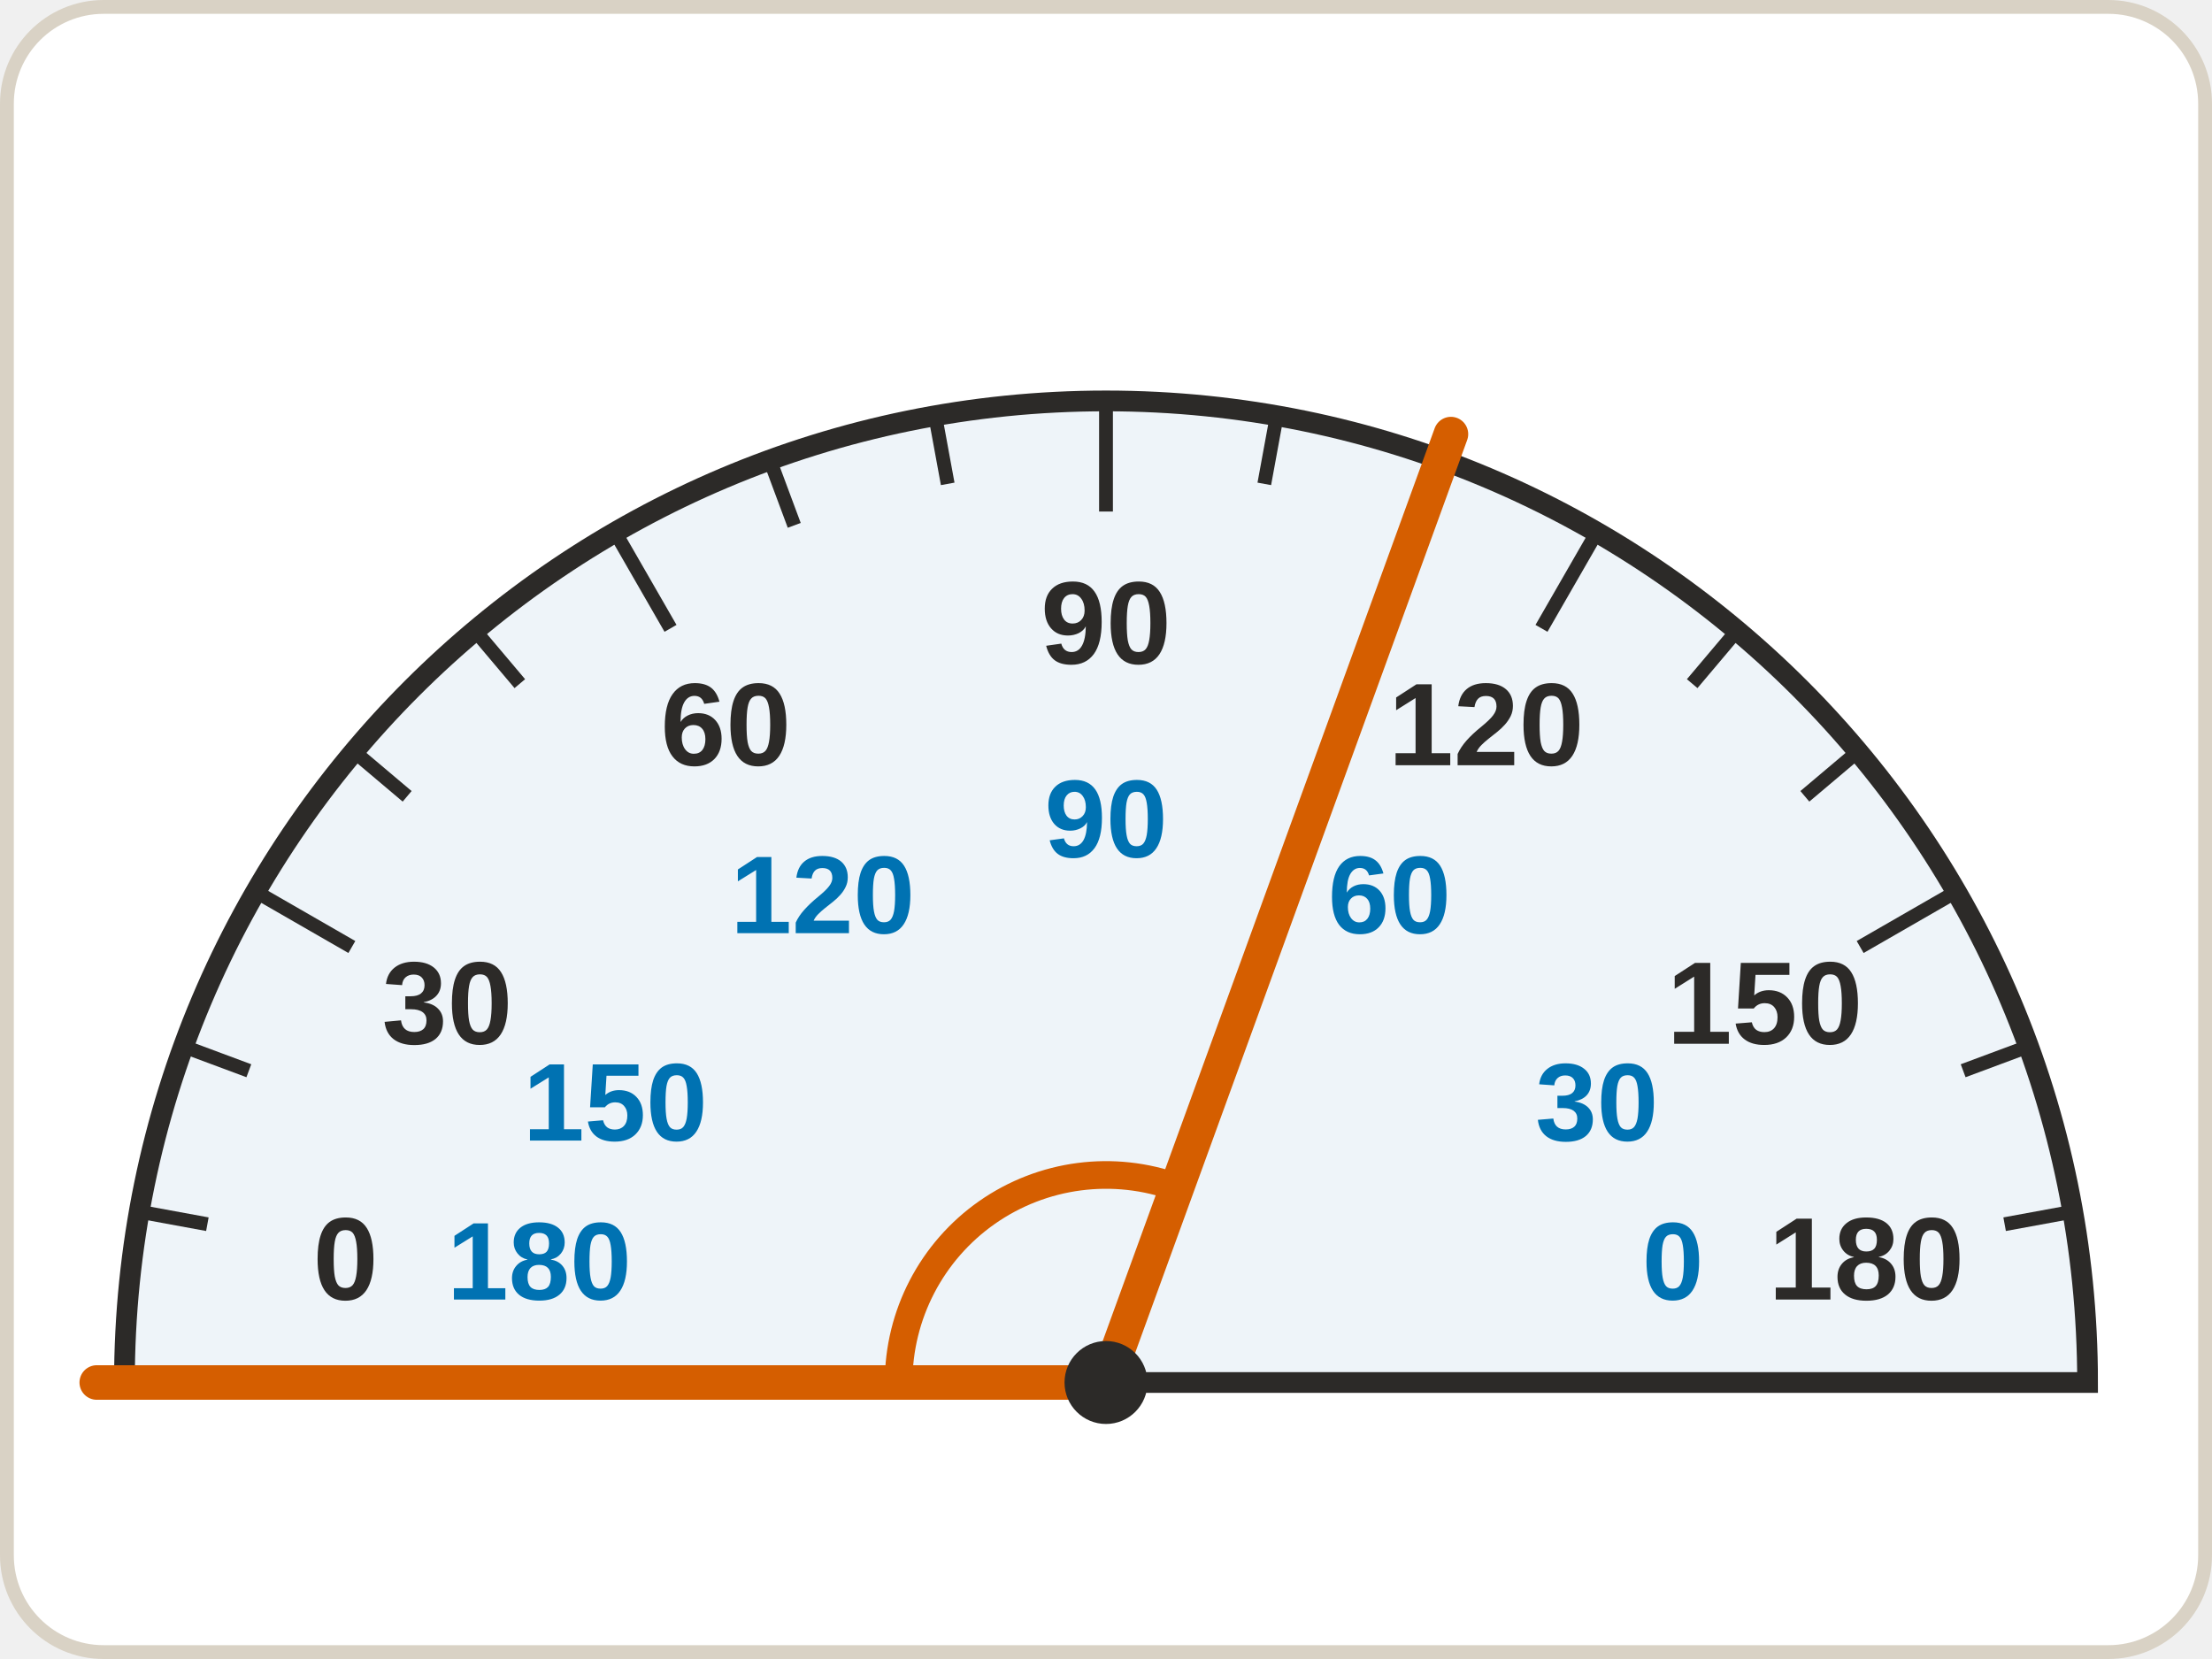
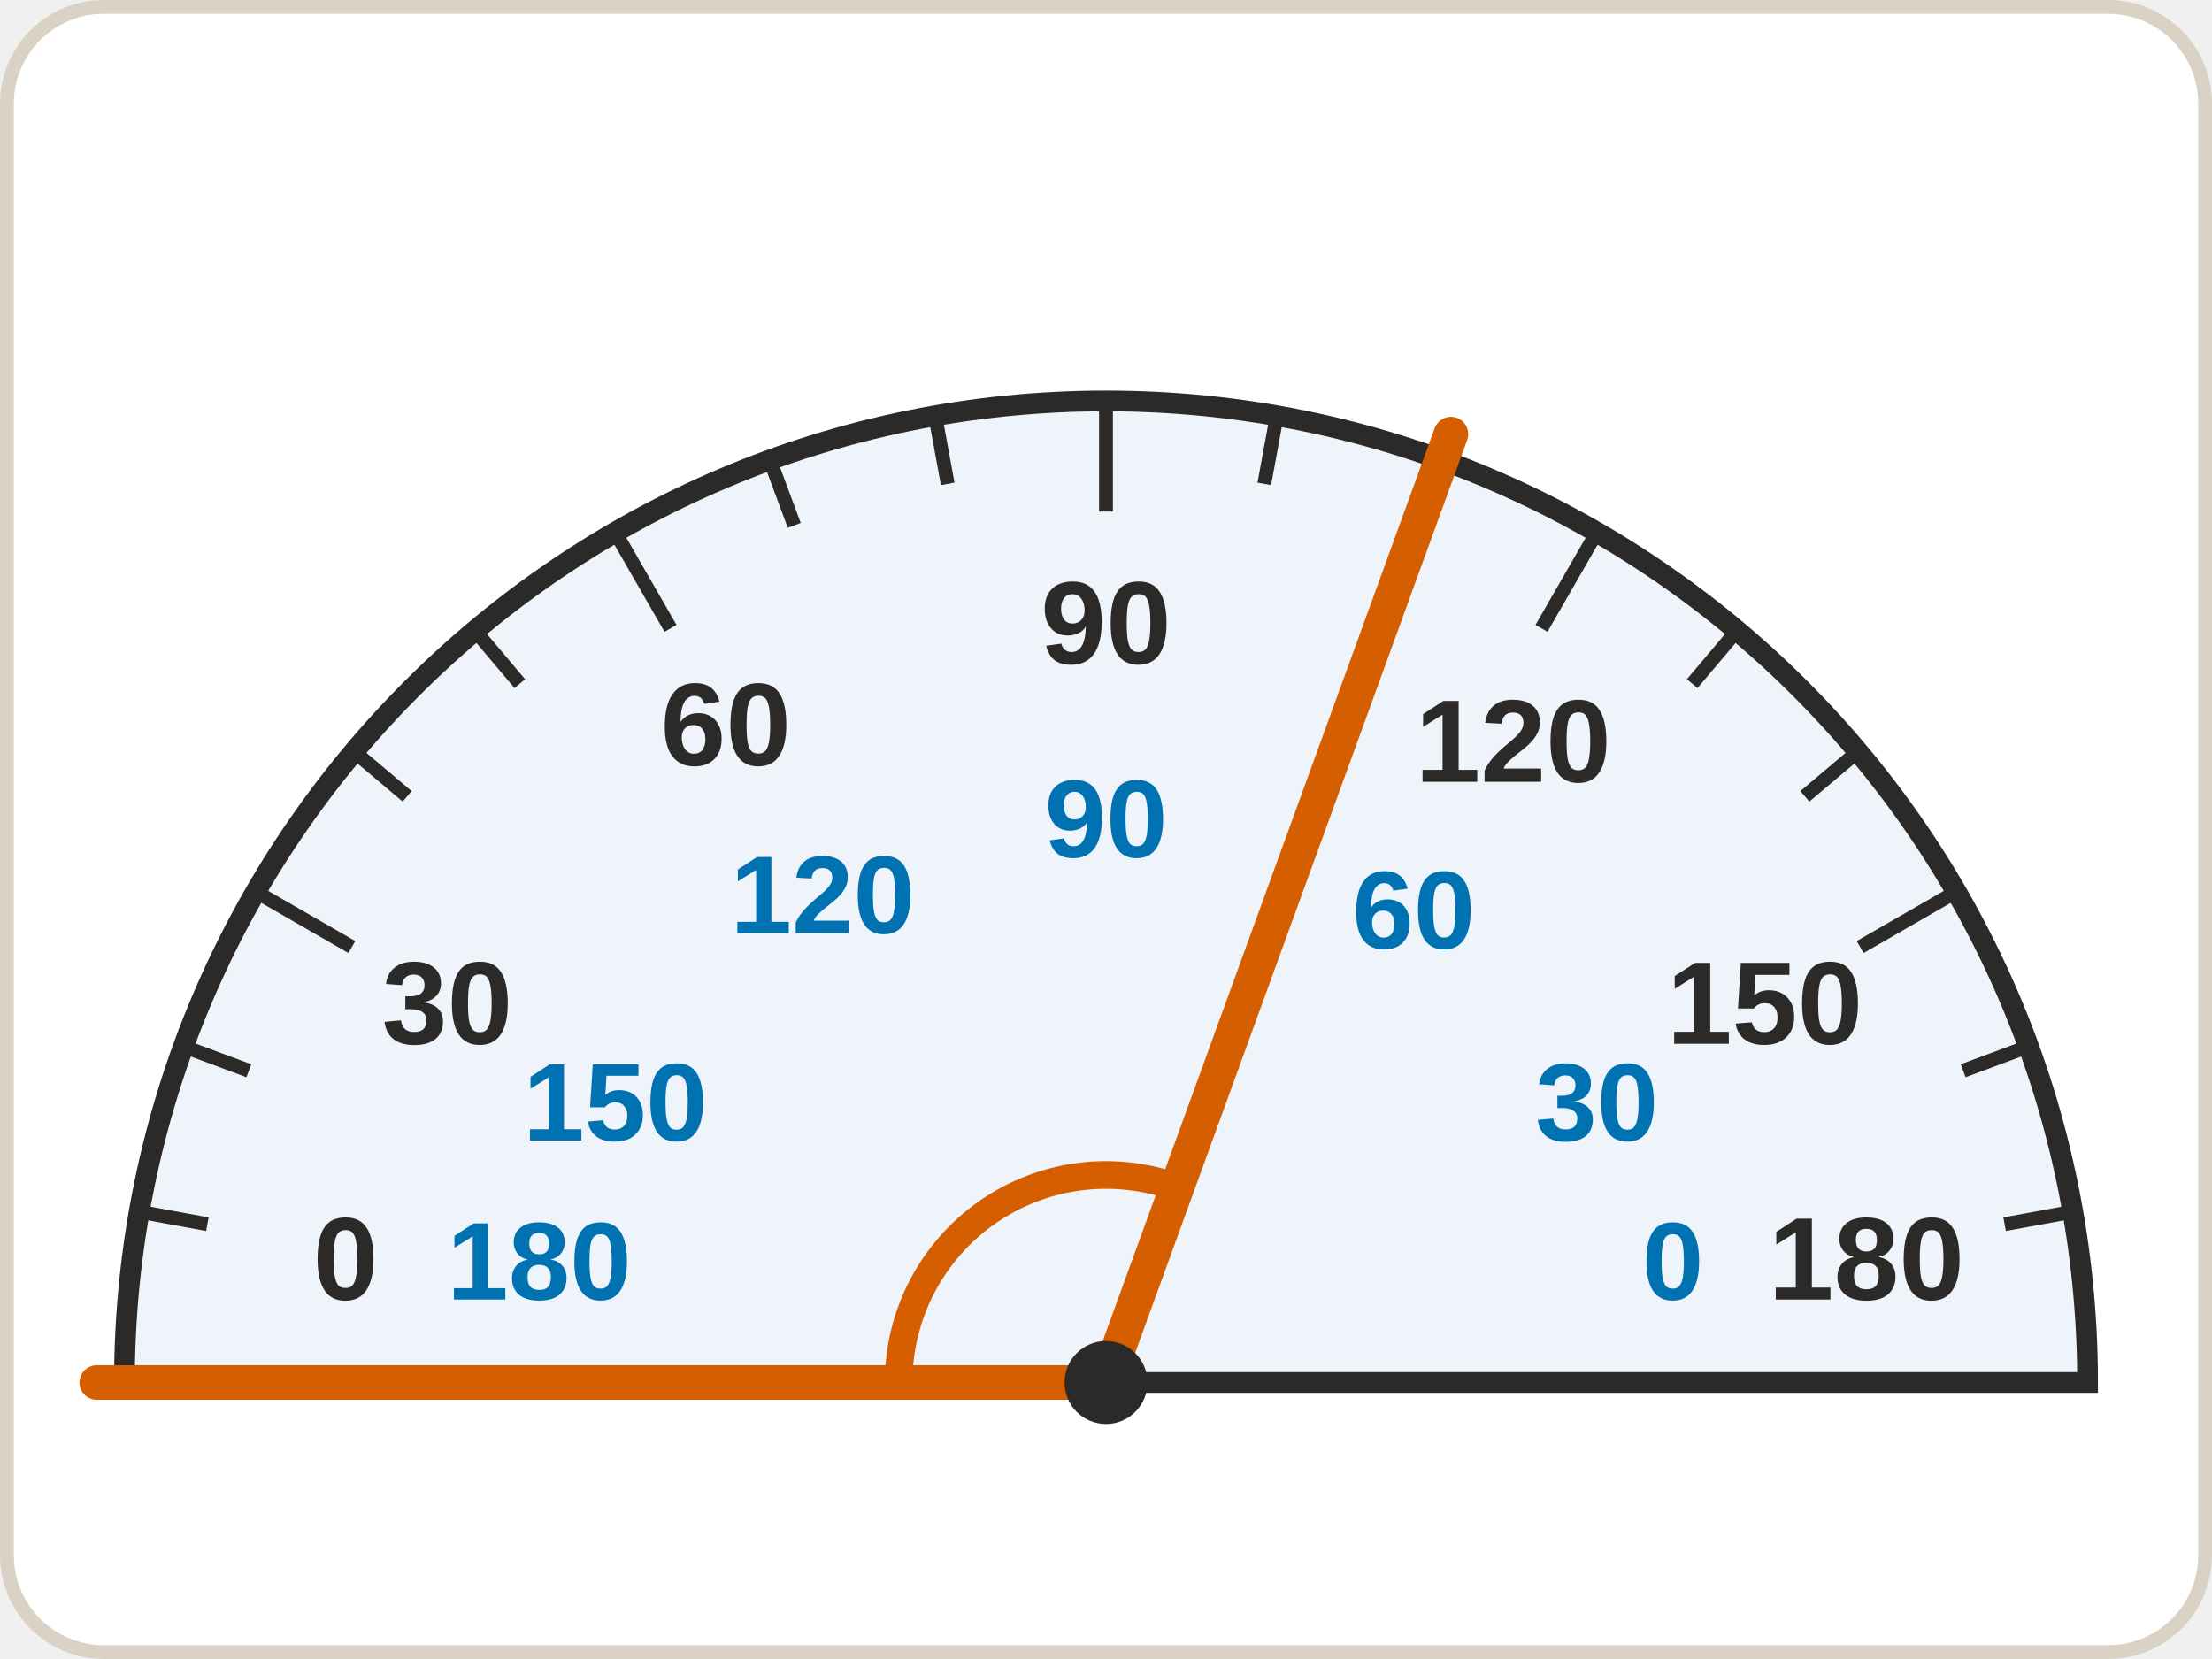
<svg xmlns="http://www.w3.org/2000/svg" viewBox="0 0 320 240" width="320" height="240">
  <rect x="1" y="1" width="318" height="238" rx="14" fill="#fff" stroke="#d9d2c5" stroke-width="2" />
  <path d="M18 200A142 142 0 0 1 302 200Z" fill="#eef4f9" stroke="#2c2a28" stroke-width="3" />
  <path d="M286 200L302 200M290 177.1L299.8 175.3M284 154.9L293.4 151.4M269.1 137L283 129M261.1 115.2L268.8 108.7M244.8 98.9L251.3 91.2M223 90.9L231 77M205.1 76L208.6 66.6M182.9 70L184.7 60.2M160 74L160 58M137.1 70L135.3 60.2M114.9 76L111.4 66.6M97 90.9L89 77M75.2 98.9L68.7 91.2M58.9 115.2L51.2 108.7M50.9 137L37 129M36 154.9L26.6 151.4M30 177.1L20.2 175.3M34 200L18 200" stroke="#2c2a28" stroke-width="2" />
  <path d="M170.3 171.8A30 30 0 0 0 130 200" fill="none" stroke="#d55e00" stroke-width="4" />
  <line id="lato-1" x1="160" y1="200" x2="14" y2="200" stroke="#d55e00" stroke-width="5" stroke-linecap="round" />
  <line id="lato-2" x1="160" y1="200" x2="209.9" y2="62.8" stroke="#d55e00" stroke-width="5" stroke-linecap="round" />
  <text x="270" y="188" font-family="Arial, Helvetica, sans-serif" font-size="17" font-weight="700" stroke="#eef4f9" stroke-width="5" paint-order="stroke" text-anchor="middle" fill="#2c2a28">180</text>
  <text x="242" y="188" font-family="Arial, Helvetica, sans-serif" font-size="16" font-weight="700" stroke="#eef4f9" stroke-width="5" paint-order="stroke" text-anchor="middle" fill="#0072b2">0</text>
  <text x="255.3" y="151" font-family="Arial, Helvetica, sans-serif" font-size="17" font-weight="700" stroke="#eef4f9" stroke-width="5" paint-order="stroke" text-anchor="middle" fill="#2c2a28">150</text>
  <text x="231" y="165" font-family="Arial, Helvetica, sans-serif" font-size="16" font-weight="700" stroke="#eef4f9" stroke-width="5" paint-order="stroke" text-anchor="middle" fill="#0072b2">30</text>
-   <text x="215" y="110.7" font-family="Arial, Helvetica, sans-serif" font-size="17" font-weight="700" stroke="#eef4f9" stroke-width="5" paint-order="stroke" text-anchor="middle" fill="#2c2a28">120</text>
-   <text x="201" y="135" font-family="Arial, Helvetica, sans-serif" font-size="16" font-weight="700" stroke="#eef4f9" stroke-width="5" paint-order="stroke" text-anchor="middle" fill="#0072b2">60</text>
+   <text x="218.9" y="113.1" font-family="Arial, Helvetica, sans-serif" font-size="17" font-weight="700" stroke="#eef4f9" stroke-width="5" paint-order="stroke" text-anchor="middle" fill="#2c2a28">120</text>
+   <text x="204.5" y="137.2" font-family="Arial, Helvetica, sans-serif" font-size="16" font-weight="700" stroke="#eef4f9" stroke-width="5" paint-order="stroke" text-anchor="middle" fill="#0072b2">60</text>
  <text x="160" y="96" font-family="Arial, Helvetica, sans-serif" font-size="17" font-weight="700" stroke="#eef4f9" stroke-width="5" paint-order="stroke" text-anchor="middle" fill="#2c2a28">90</text>
  <text x="160" y="124" font-family="Arial, Helvetica, sans-serif" font-size="16" font-weight="700" stroke="#eef4f9" stroke-width="5" paint-order="stroke" text-anchor="middle" fill="#0072b2">90</text>
  <text x="105" y="110.7" font-family="Arial, Helvetica, sans-serif" font-size="17" font-weight="700" stroke="#eef4f9" stroke-width="5" paint-order="stroke" text-anchor="middle" fill="#2c2a28">60</text>
  <text x="119" y="135" font-family="Arial, Helvetica, sans-serif" font-size="16" font-weight="700" stroke="#eef4f9" stroke-width="5" paint-order="stroke" text-anchor="middle" fill="#0072b2">120</text>
  <text x="64.7" y="151" font-family="Arial, Helvetica, sans-serif" font-size="17" font-weight="700" stroke="#eef4f9" stroke-width="5" paint-order="stroke" text-anchor="middle" fill="#2c2a28">30</text>
  <text x="89" y="165" font-family="Arial, Helvetica, sans-serif" font-size="16" font-weight="700" stroke="#eef4f9" stroke-width="5" paint-order="stroke" text-anchor="middle" fill="#0072b2">150</text>
  <text x="50" y="188" font-family="Arial, Helvetica, sans-serif" font-size="17" font-weight="700" stroke="#eef4f9" stroke-width="5" paint-order="stroke" text-anchor="middle" fill="#2c2a28">0</text>
  <text x="78" y="188" font-family="Arial, Helvetica, sans-serif" font-size="16" font-weight="700" stroke="#eef4f9" stroke-width="5" paint-order="stroke" text-anchor="middle" fill="#0072b2">180</text>
  <circle cx="160" cy="200" r="6" fill="#2c2a28" />
</svg>
